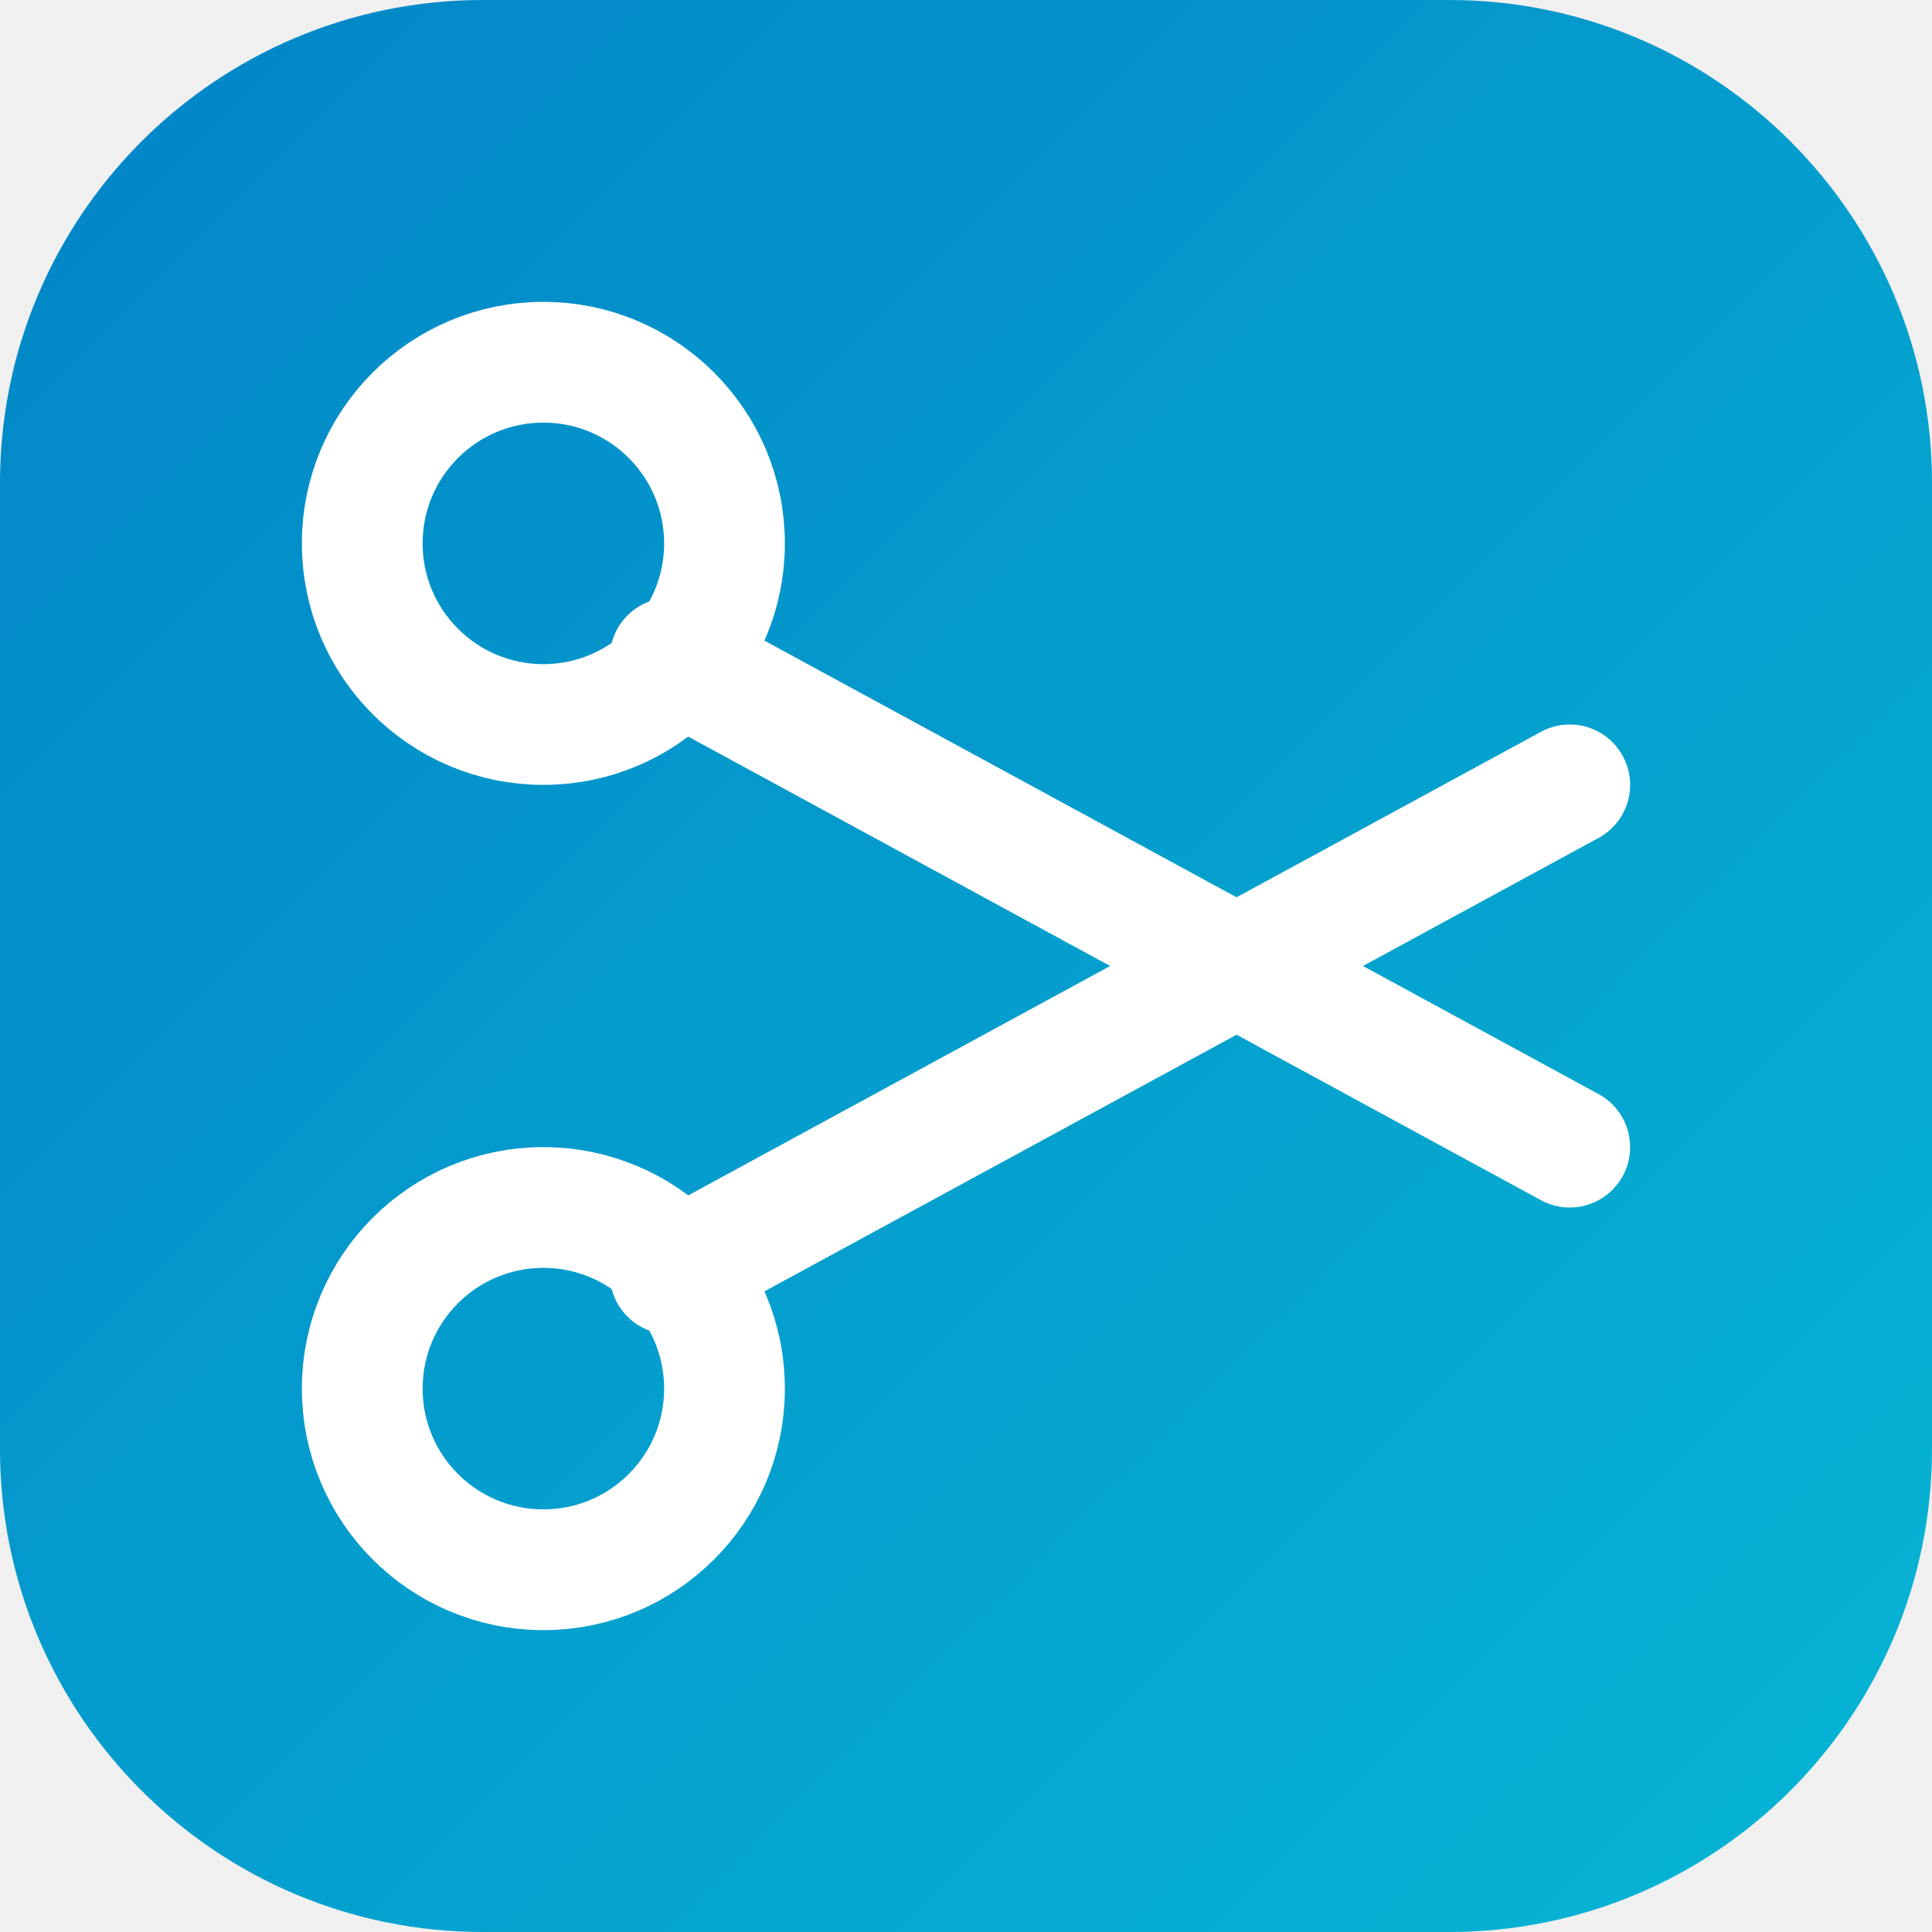
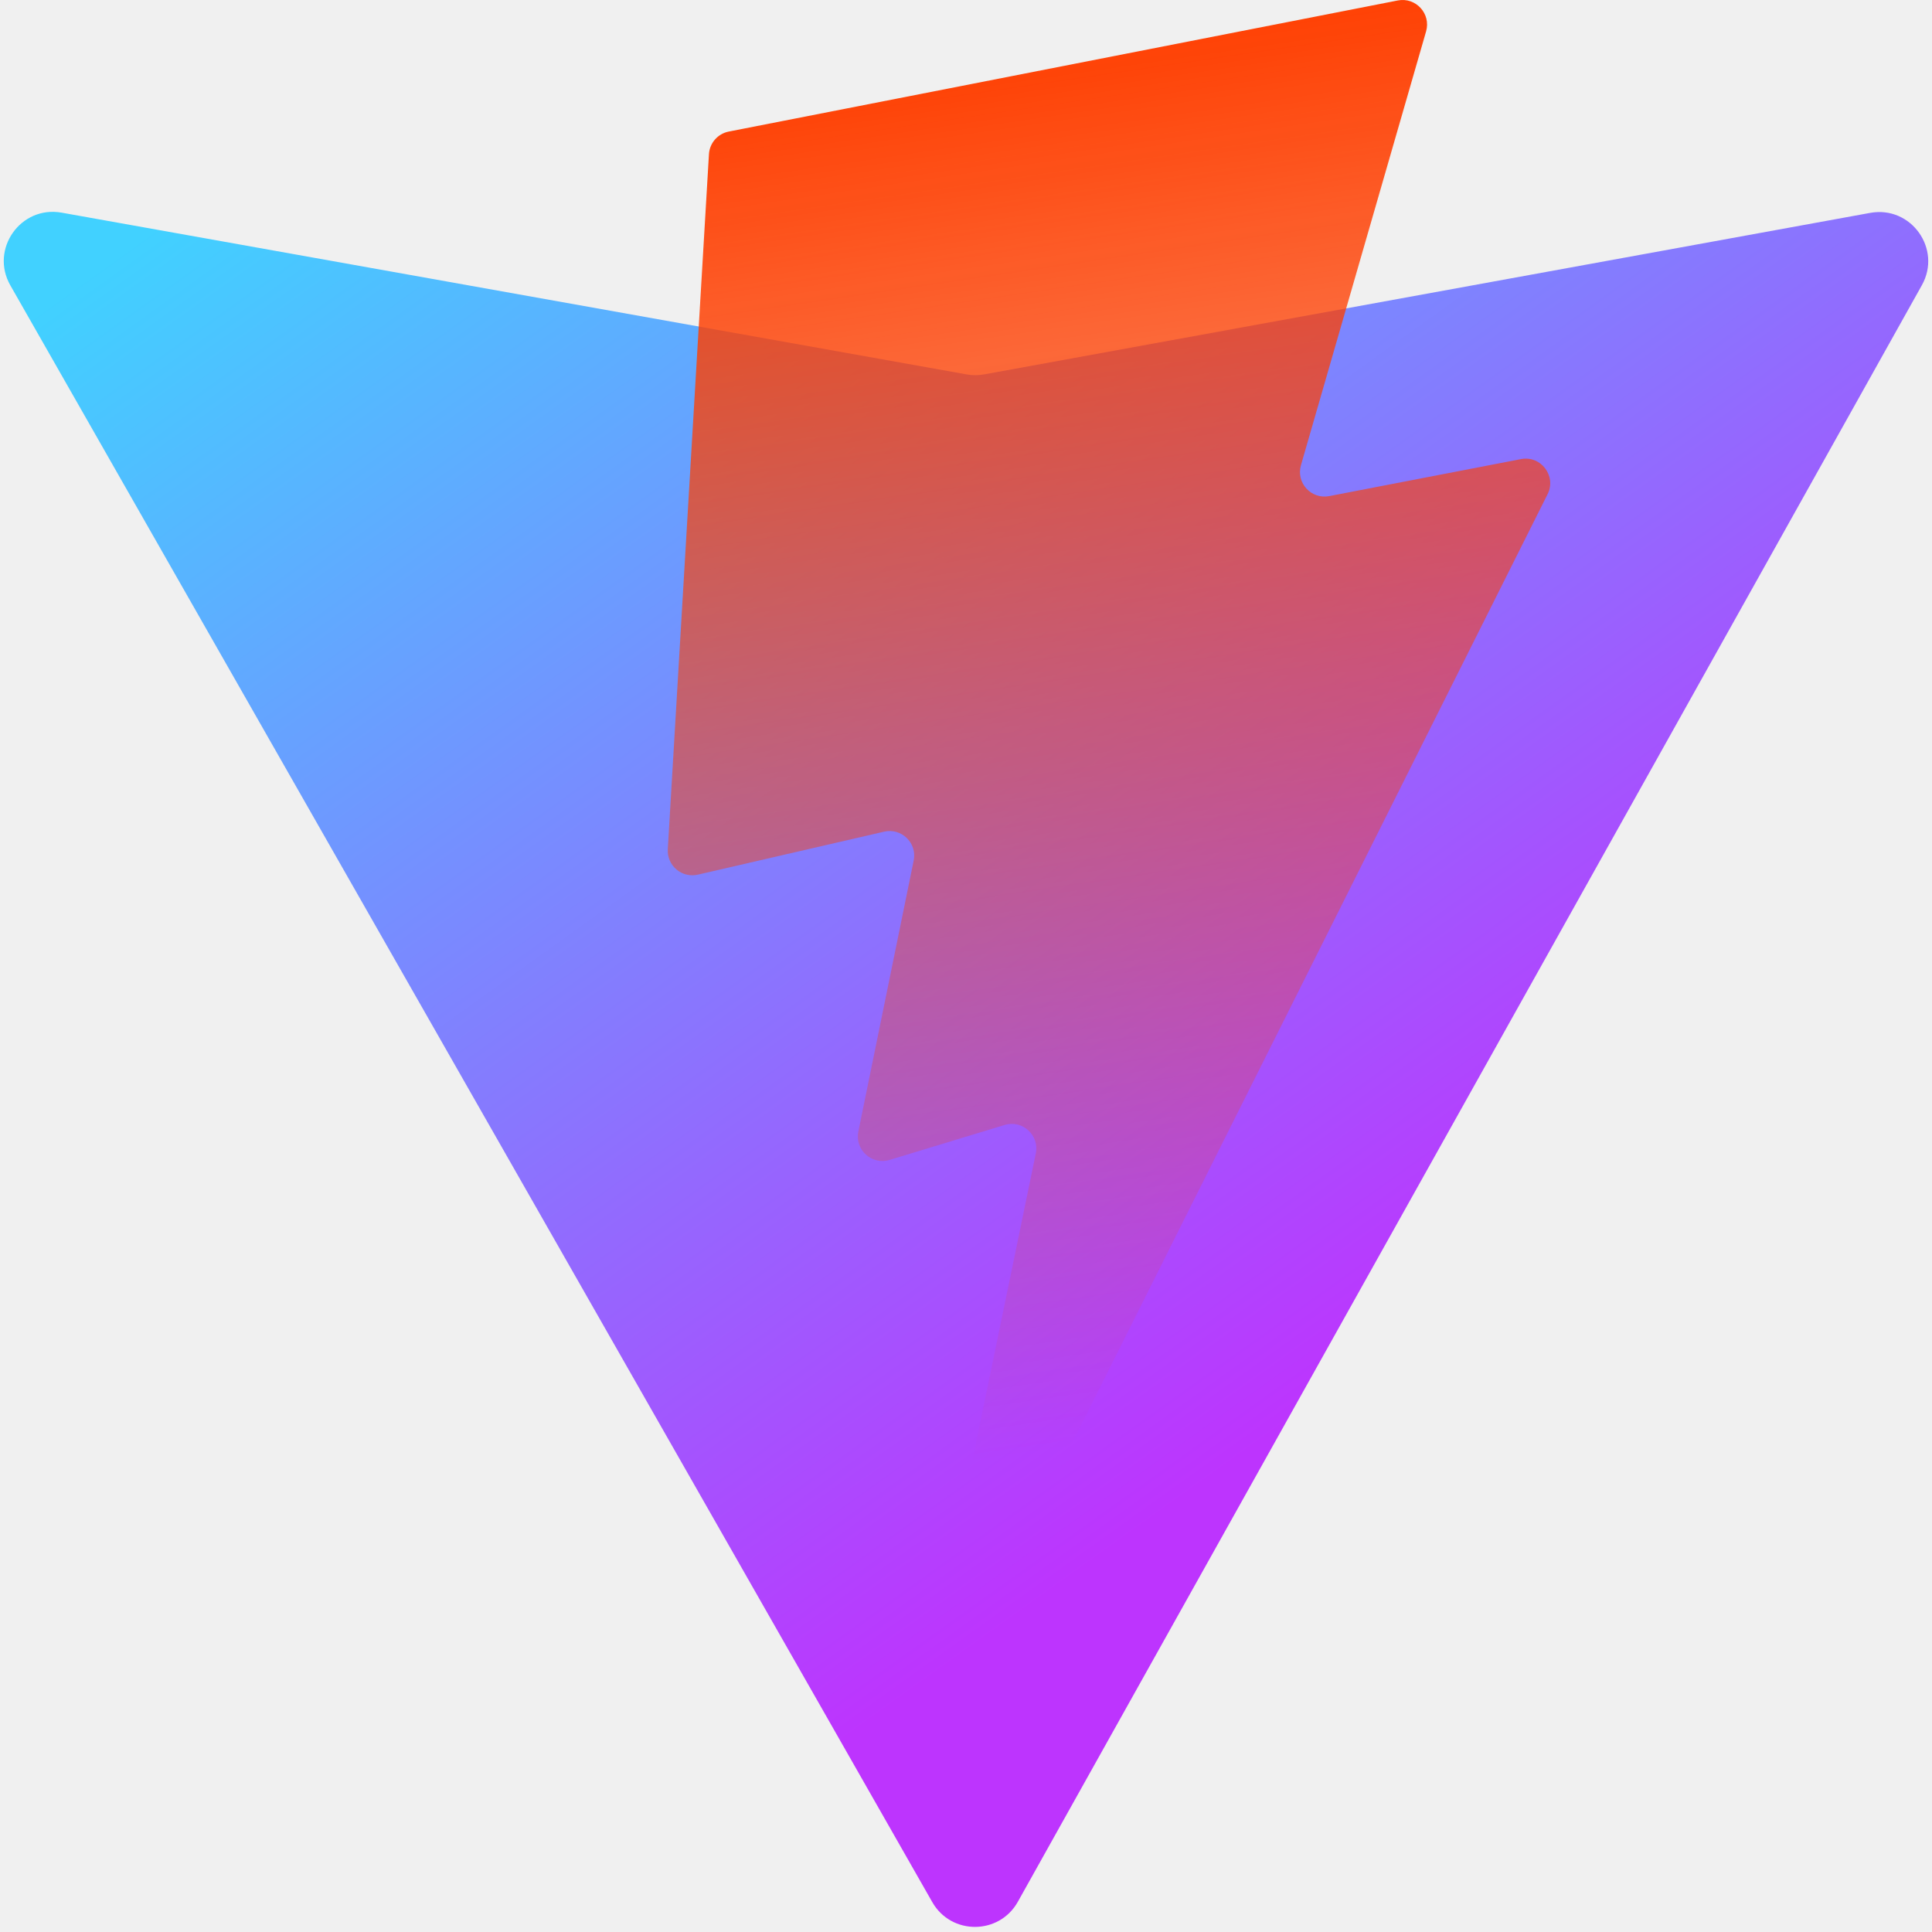
- <svg xmlns="http://www.w3.org/2000/svg" viewBox="0 0 32 32">
+ <svg xmlns="http://www.w3.org/2000/svg" aria-hidden="true" role="img" width="32" height="32" viewBox="0 0 256 257">
  <defs>
-     <linearGradient id="grad" x1="0%" y1="0%" x2="100%" y2="100%">
-       <stop offset="0%" style="stop-color:#0284C7;stop-opacity:1" />
-       <stop offset="100%" style="stop-color:#06B6D4;stop-opacity:1" />
+     <linearGradient id="grad1" x1="-.828%" x2="57.636%" y1="7.652%" y2="78.411%">
+       <stop offset="0%" stop-color="#41D1FF" />
+       <stop offset="100%" stop-color="#BD34FE" />
+     </linearGradient>
+     <linearGradient id="grad2" x1="43.376%" x2="50.316%" y1="2.242%" y2="89.03%">
+       <stop offset="0%" stop-color="#FF3E00" />
+       <stop offset="100%" stop-color="#FF3E00" stop-opacity="0" />
    </linearGradient>
  </defs>
-   <rect width="32" height="32" rx="8" fill="url(#grad)" />
-   <circle cx="9" cy="9" r="3" fill="none" stroke="white" stroke-width="2" />
-   <circle cx="9" cy="23" r="3" fill="none" stroke="white" stroke-width="2" />
-   <line x1="11.1" y1="10.9" x2="26" y2="19" stroke="white" stroke-width="2" stroke-linecap="round" />
-   <line x1="11.1" y1="21.1" x2="26" y2="13" stroke="white" stroke-width="2" stroke-linecap="round" />
+   <path fill="url(#grad1)" d="M255.153 37.938L134.897 252.976c-2.483 4.44-8.862 4.466-11.382.048L.875 37.958c-2.746-4.814 1.371-10.646 6.827-9.67l120.385 21.517a6.537 6.537 0 0 0 2.322-.004l117.867-21.483c5.438-.991 9.574 4.796 6.877 9.62Z" />
+   <path fill="url(#grad2)" d="M185.432.063L96.44 17.501a3.268 3.268 0 0 0-2.634 3.014l-5.474 92.456a3.268 3.268 0 0 0 3.997 3.378l24.777-5.718c2.318-.535 4.413 1.507 3.936 3.838l-7.361 36.047c-.495 2.426 1.782 4.5 4.151 3.78l15.304-4.649c2.372-.72 4.652 1.36 4.15 3.788l-11.698 56.621c-.732 3.542 3.979 5.473 5.943 2.437l1.313-2.028l72.516-144.72c1.215-2.423-.88-5.186-3.54-4.672l-25.505 4.922c-2.396.462-4.435-1.77-3.759-4.114l16.646-57.705c.677-2.35-1.37-4.583-3.769-4.113Z" />
</svg>
